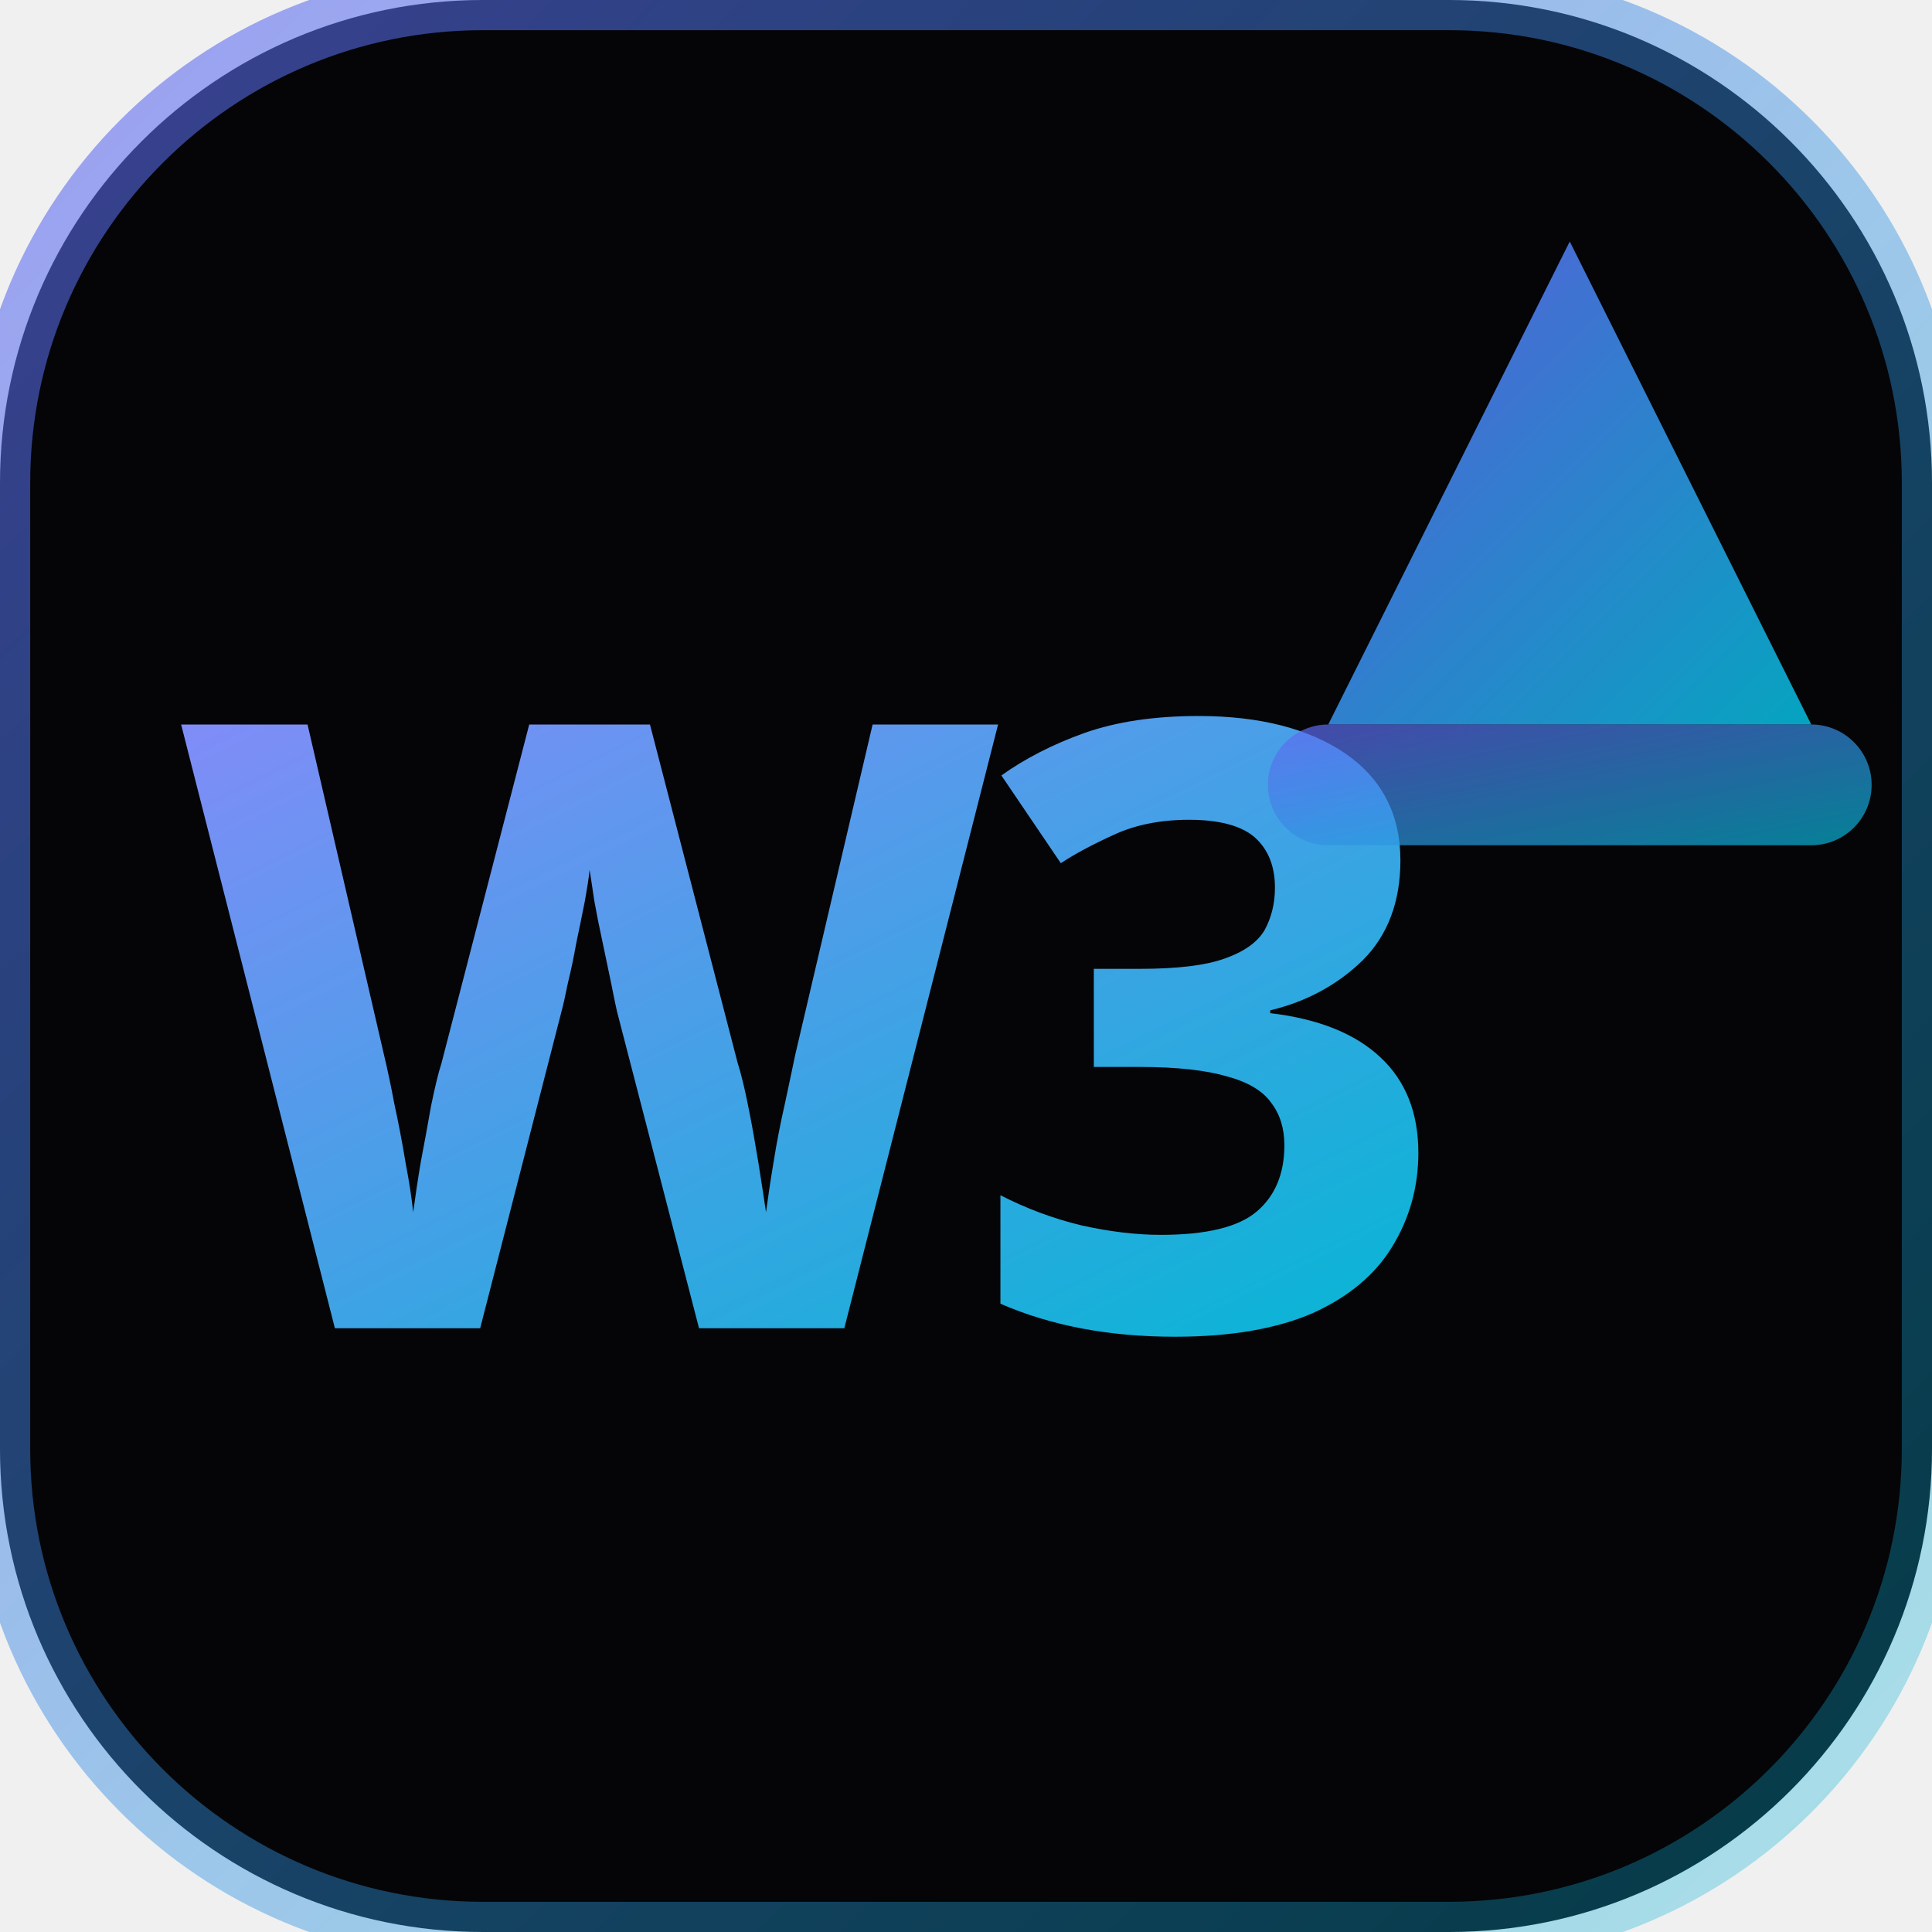
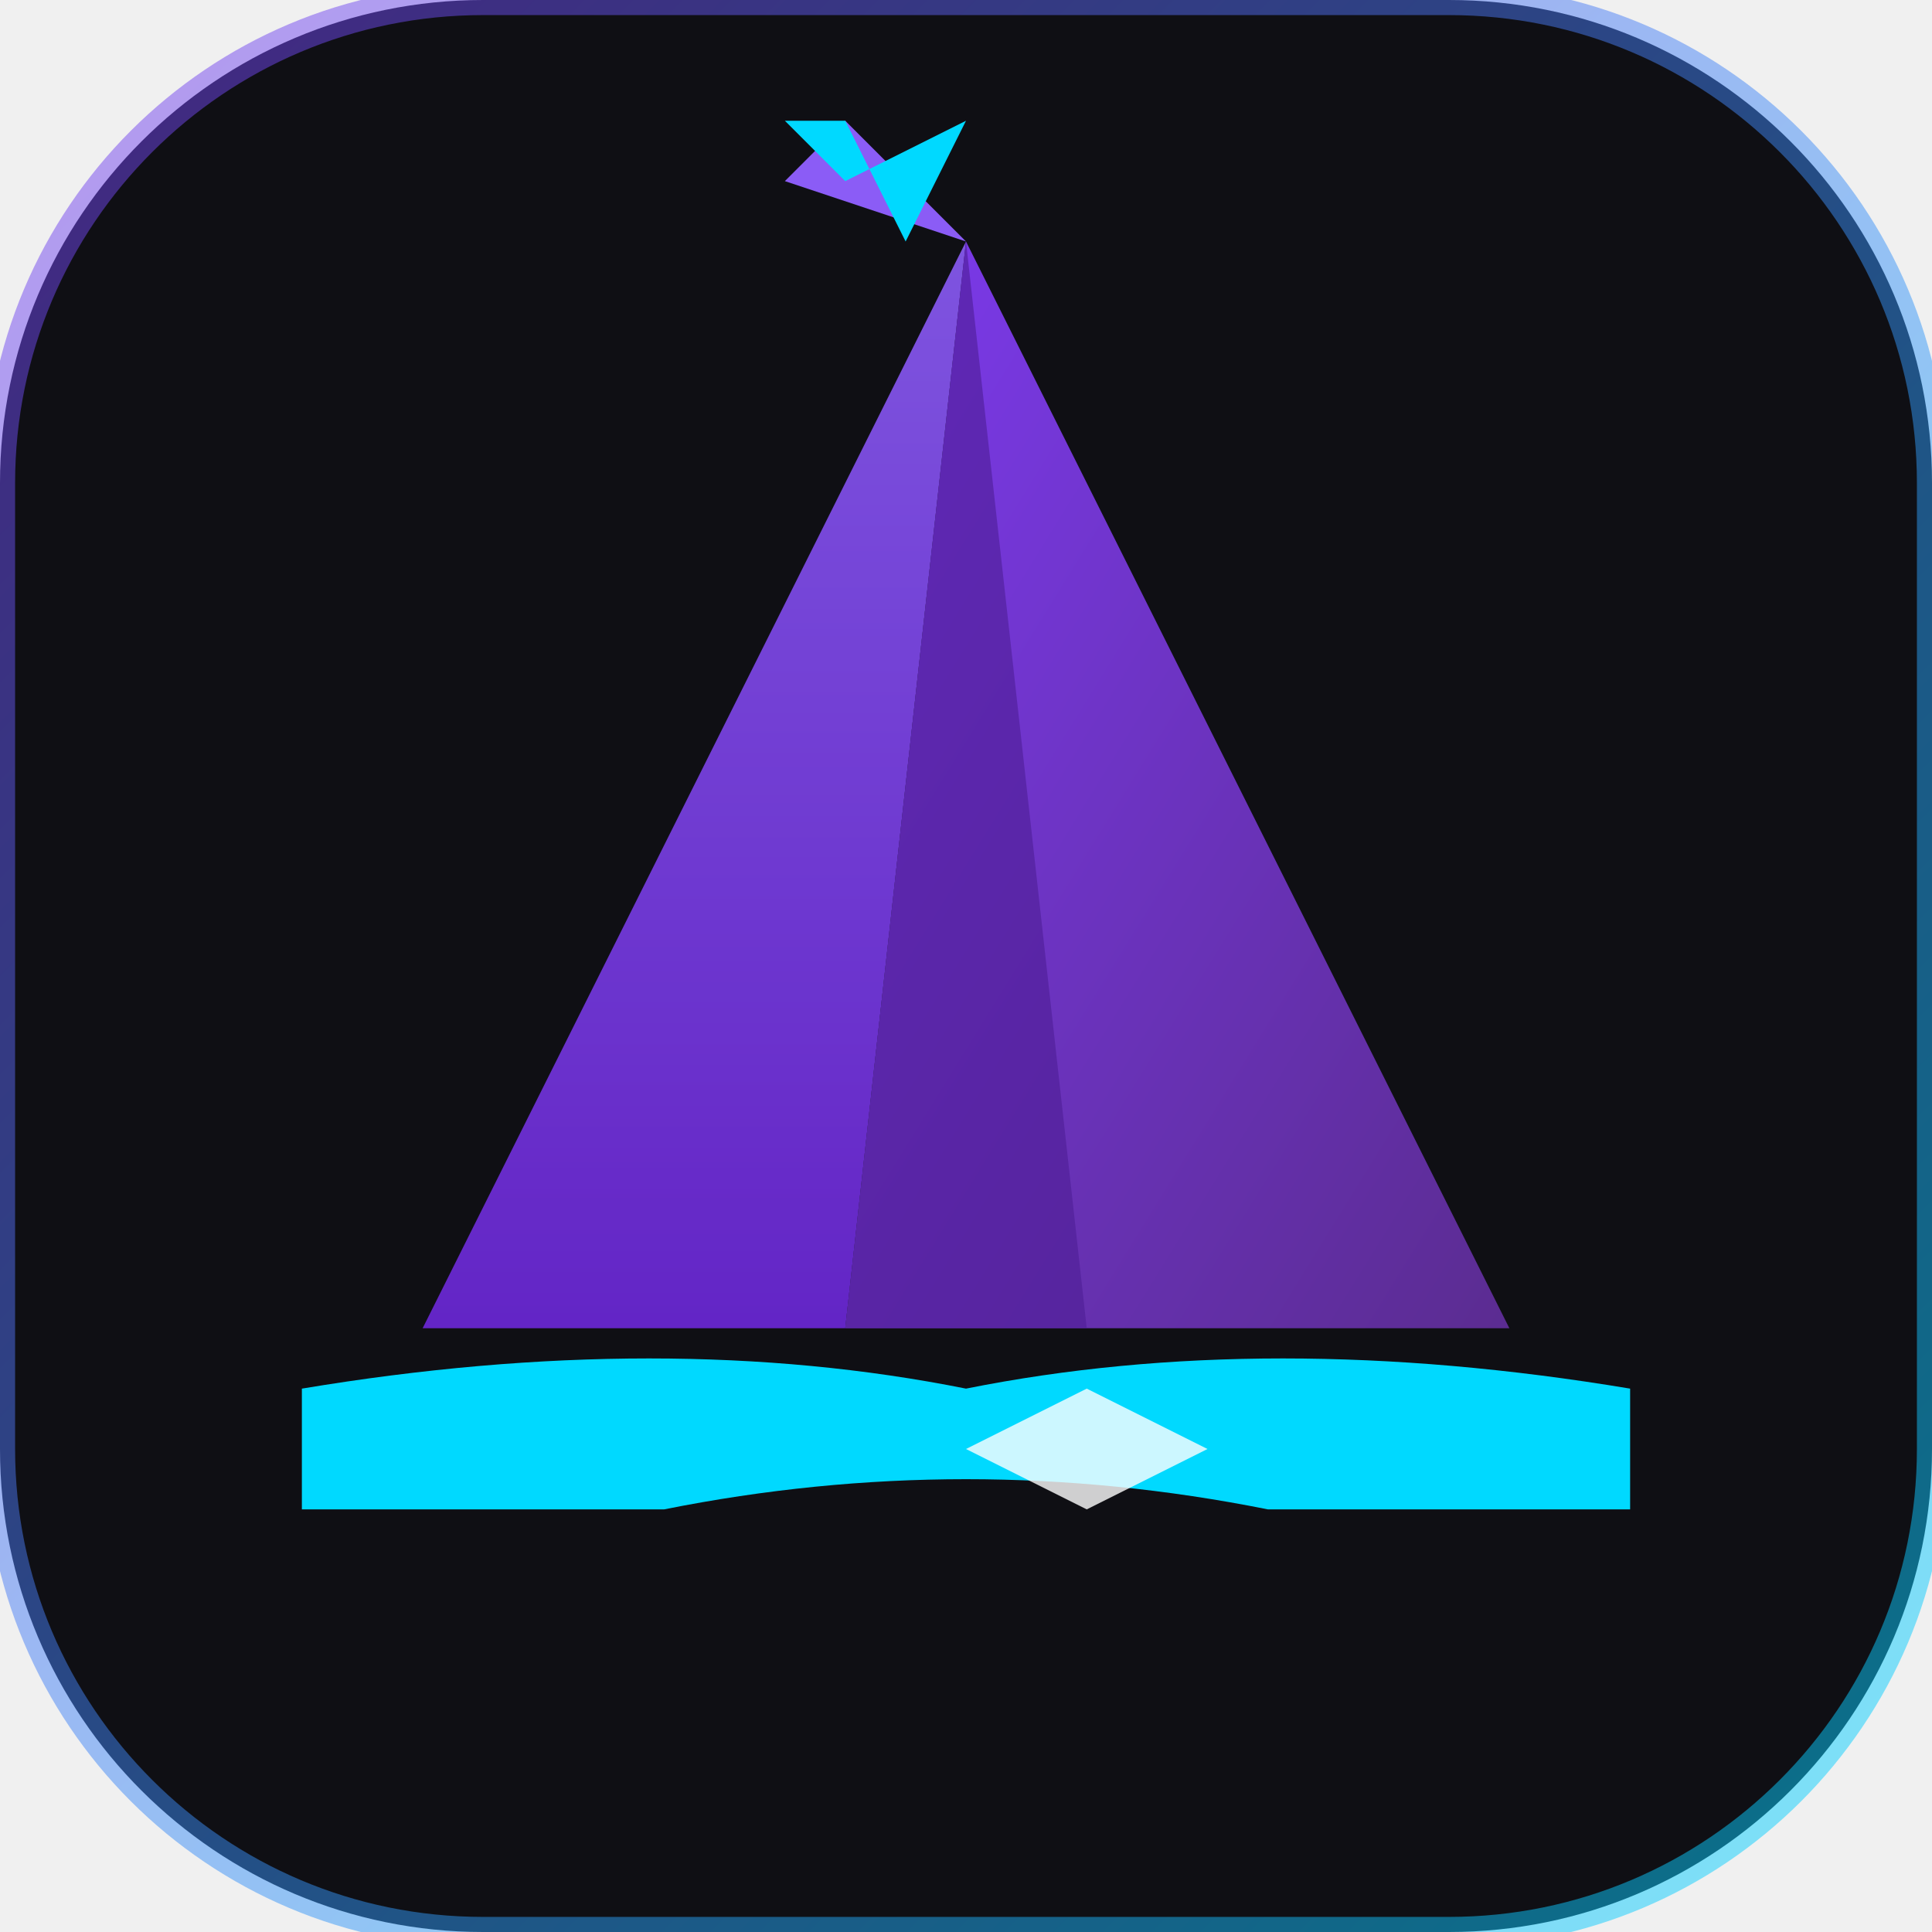
<svg xmlns="http://www.w3.org/2000/svg" viewBox="0 0 32 32" fill="none">
-   <rect width="32" height="32" rx="8" fill="#050508" />
-   <rect width="32" height="32" rx="8" fill="none" stroke="url(#borderGrad)" stroke-width="1" />
-   <text x="3" y="22" font-family="'Arial Black', sans-serif" font-weight="900" font-size="14" fill="url(#textGrad)" letter-spacing="-0.5">W3</text>
-   <polygon points="26,4 30,12 22,12" fill="url(#accentGrad)" opacity="0.9" />
-   <rect x="21" y="12" width="10" height="2" rx="1" fill="url(#accentGrad)" opacity="0.7" />
+   <rect width="32" height="32" rx="8" fill="#0F0F14" />
+   <rect width="32" height="32" rx="8" fill="none" stroke="url(#hatGrad)" stroke-width="0.5" opacity="0.5" />
+   <path d="M 16,4 L 7,22 L 14,22 Z" fill="url(#hatHighlight)" opacity="0.9" />
+   <path d="M 16,4 L 14,22 L 25,22 Z" fill="url(#hatBody)" />
+   <path d="M 14,22 L 16,4 L 18,22 Z" fill="#4C1D95" opacity="0.6" />
+   <path d="M 16,4 L 13,3 L 14,2 Z" fill="#8B5CF6" />
+   <path d="M 5,23 Q 11,22 16,23 Q 21,22 27,23 L 27,25 L 21,25 Q 16,24 11,25 L 5,25 Z" fill="#00D9FF" />
+   <polygon points="16,24 18,23 20,24 18,25" fill="#FFFFFF" opacity="0.8" />
+   <polygon points="13,2 14,3 16,2 15,4 14,2" fill="#00D9FF" />
  <defs>
-     <linearGradient id="textGrad" x1="0%" y1="0%" x2="100%" y2="100%">
-       <stop offset="0%" stop-color="#818CF8" />
-       <stop offset="100%" stop-color="#06B6D4" />
+     <linearGradient id="hatBody" x1="0" y1="0" x2="1" y2="1">
+       <stop offset="0%" stop-color="#7C3AED" />
+       <stop offset="100%" stop-color="#5B2C91" />
    </linearGradient>
-     <linearGradient id="accentGrad" x1="0%" y1="0%" x2="100%" y2="100%">
-       <stop offset="0%" stop-color="#6366F1" />
-       <stop offset="100%" stop-color="#06B6D4" />
+     <linearGradient id="hatHighlight" x1="0" y1="0" x2="0" y2="1">
+       <stop offset="0%" stop-color="#8B5CF6" />
+       <stop offset="100%" stop-color="#6D28D9" />
    </linearGradient>
-     <linearGradient id="borderGrad" x1="0%" y1="0%" x2="100%" y2="100%">
-       <stop offset="0%" stop-color="#6366F1" stop-opacity="0.6" />
-       <stop offset="100%" stop-color="#06B6D4" stop-opacity="0.3" />
+     <linearGradient id="hatGrad" x1="0" y1="0" x2="1" y2="1">
+       <stop offset="0%" stop-color="#7C3AED" />
+       <stop offset="100%" stop-color="#00D9FF" />
    </linearGradient>
  </defs>
</svg>
